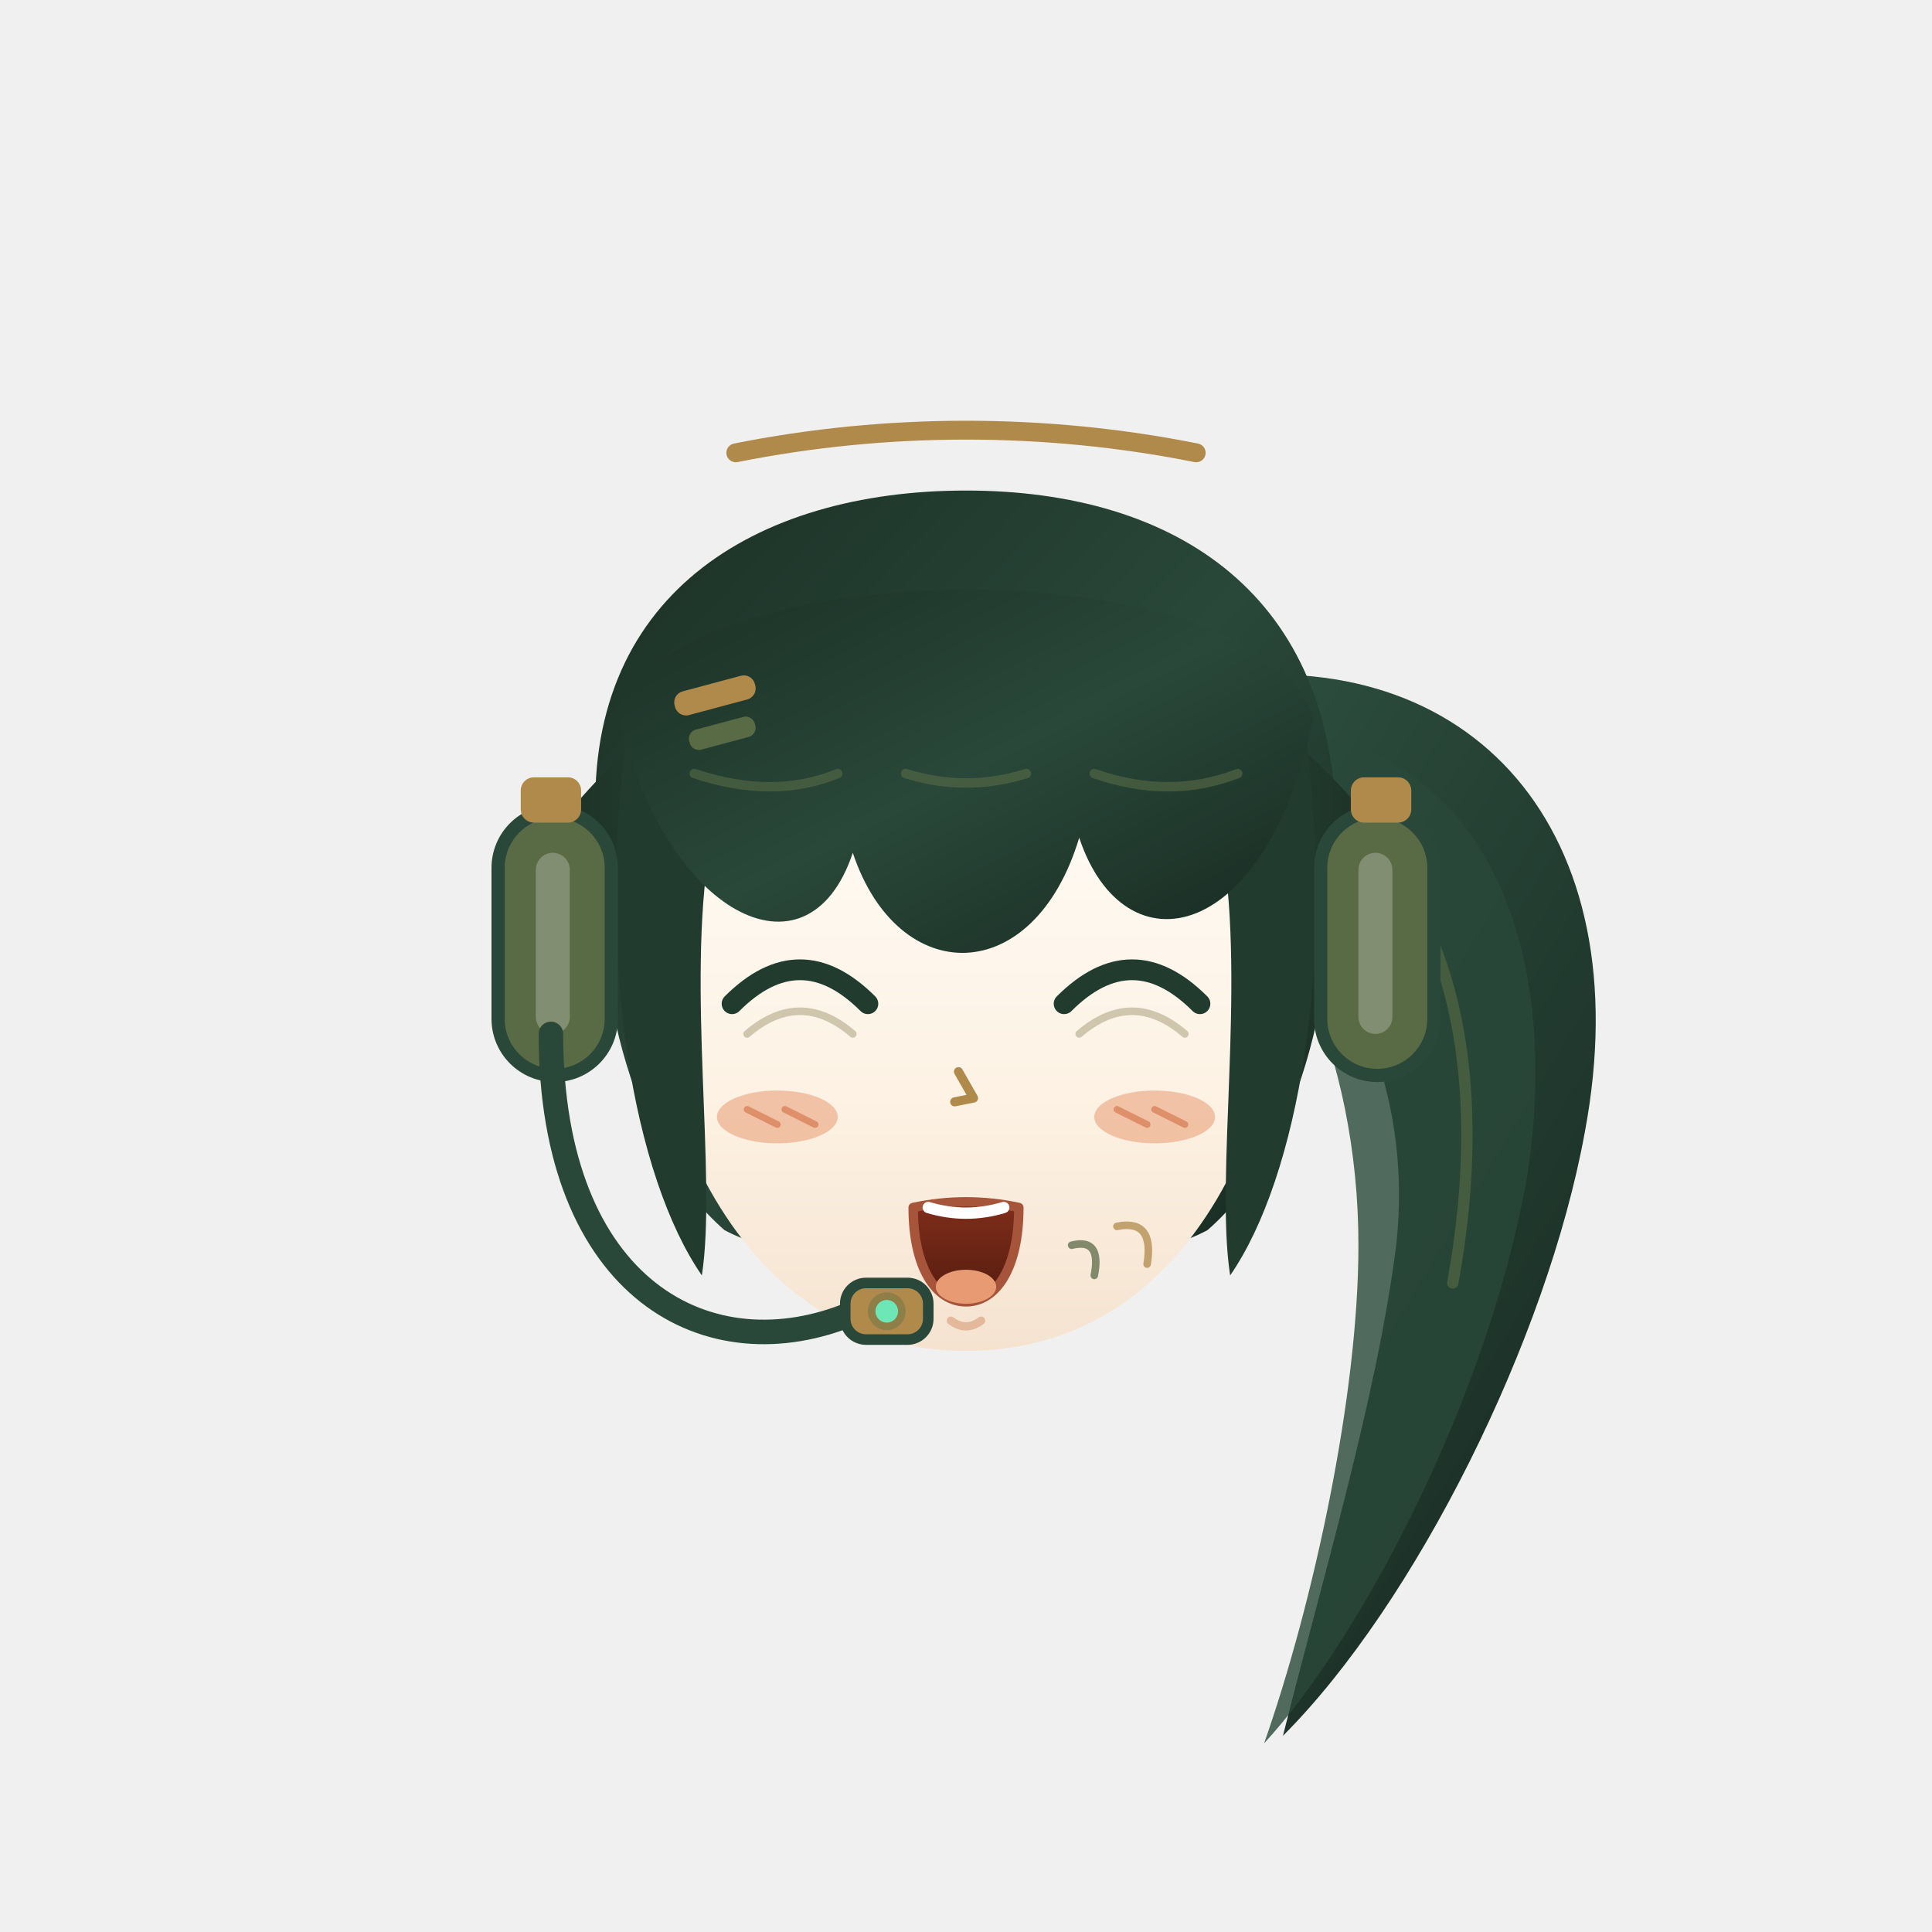
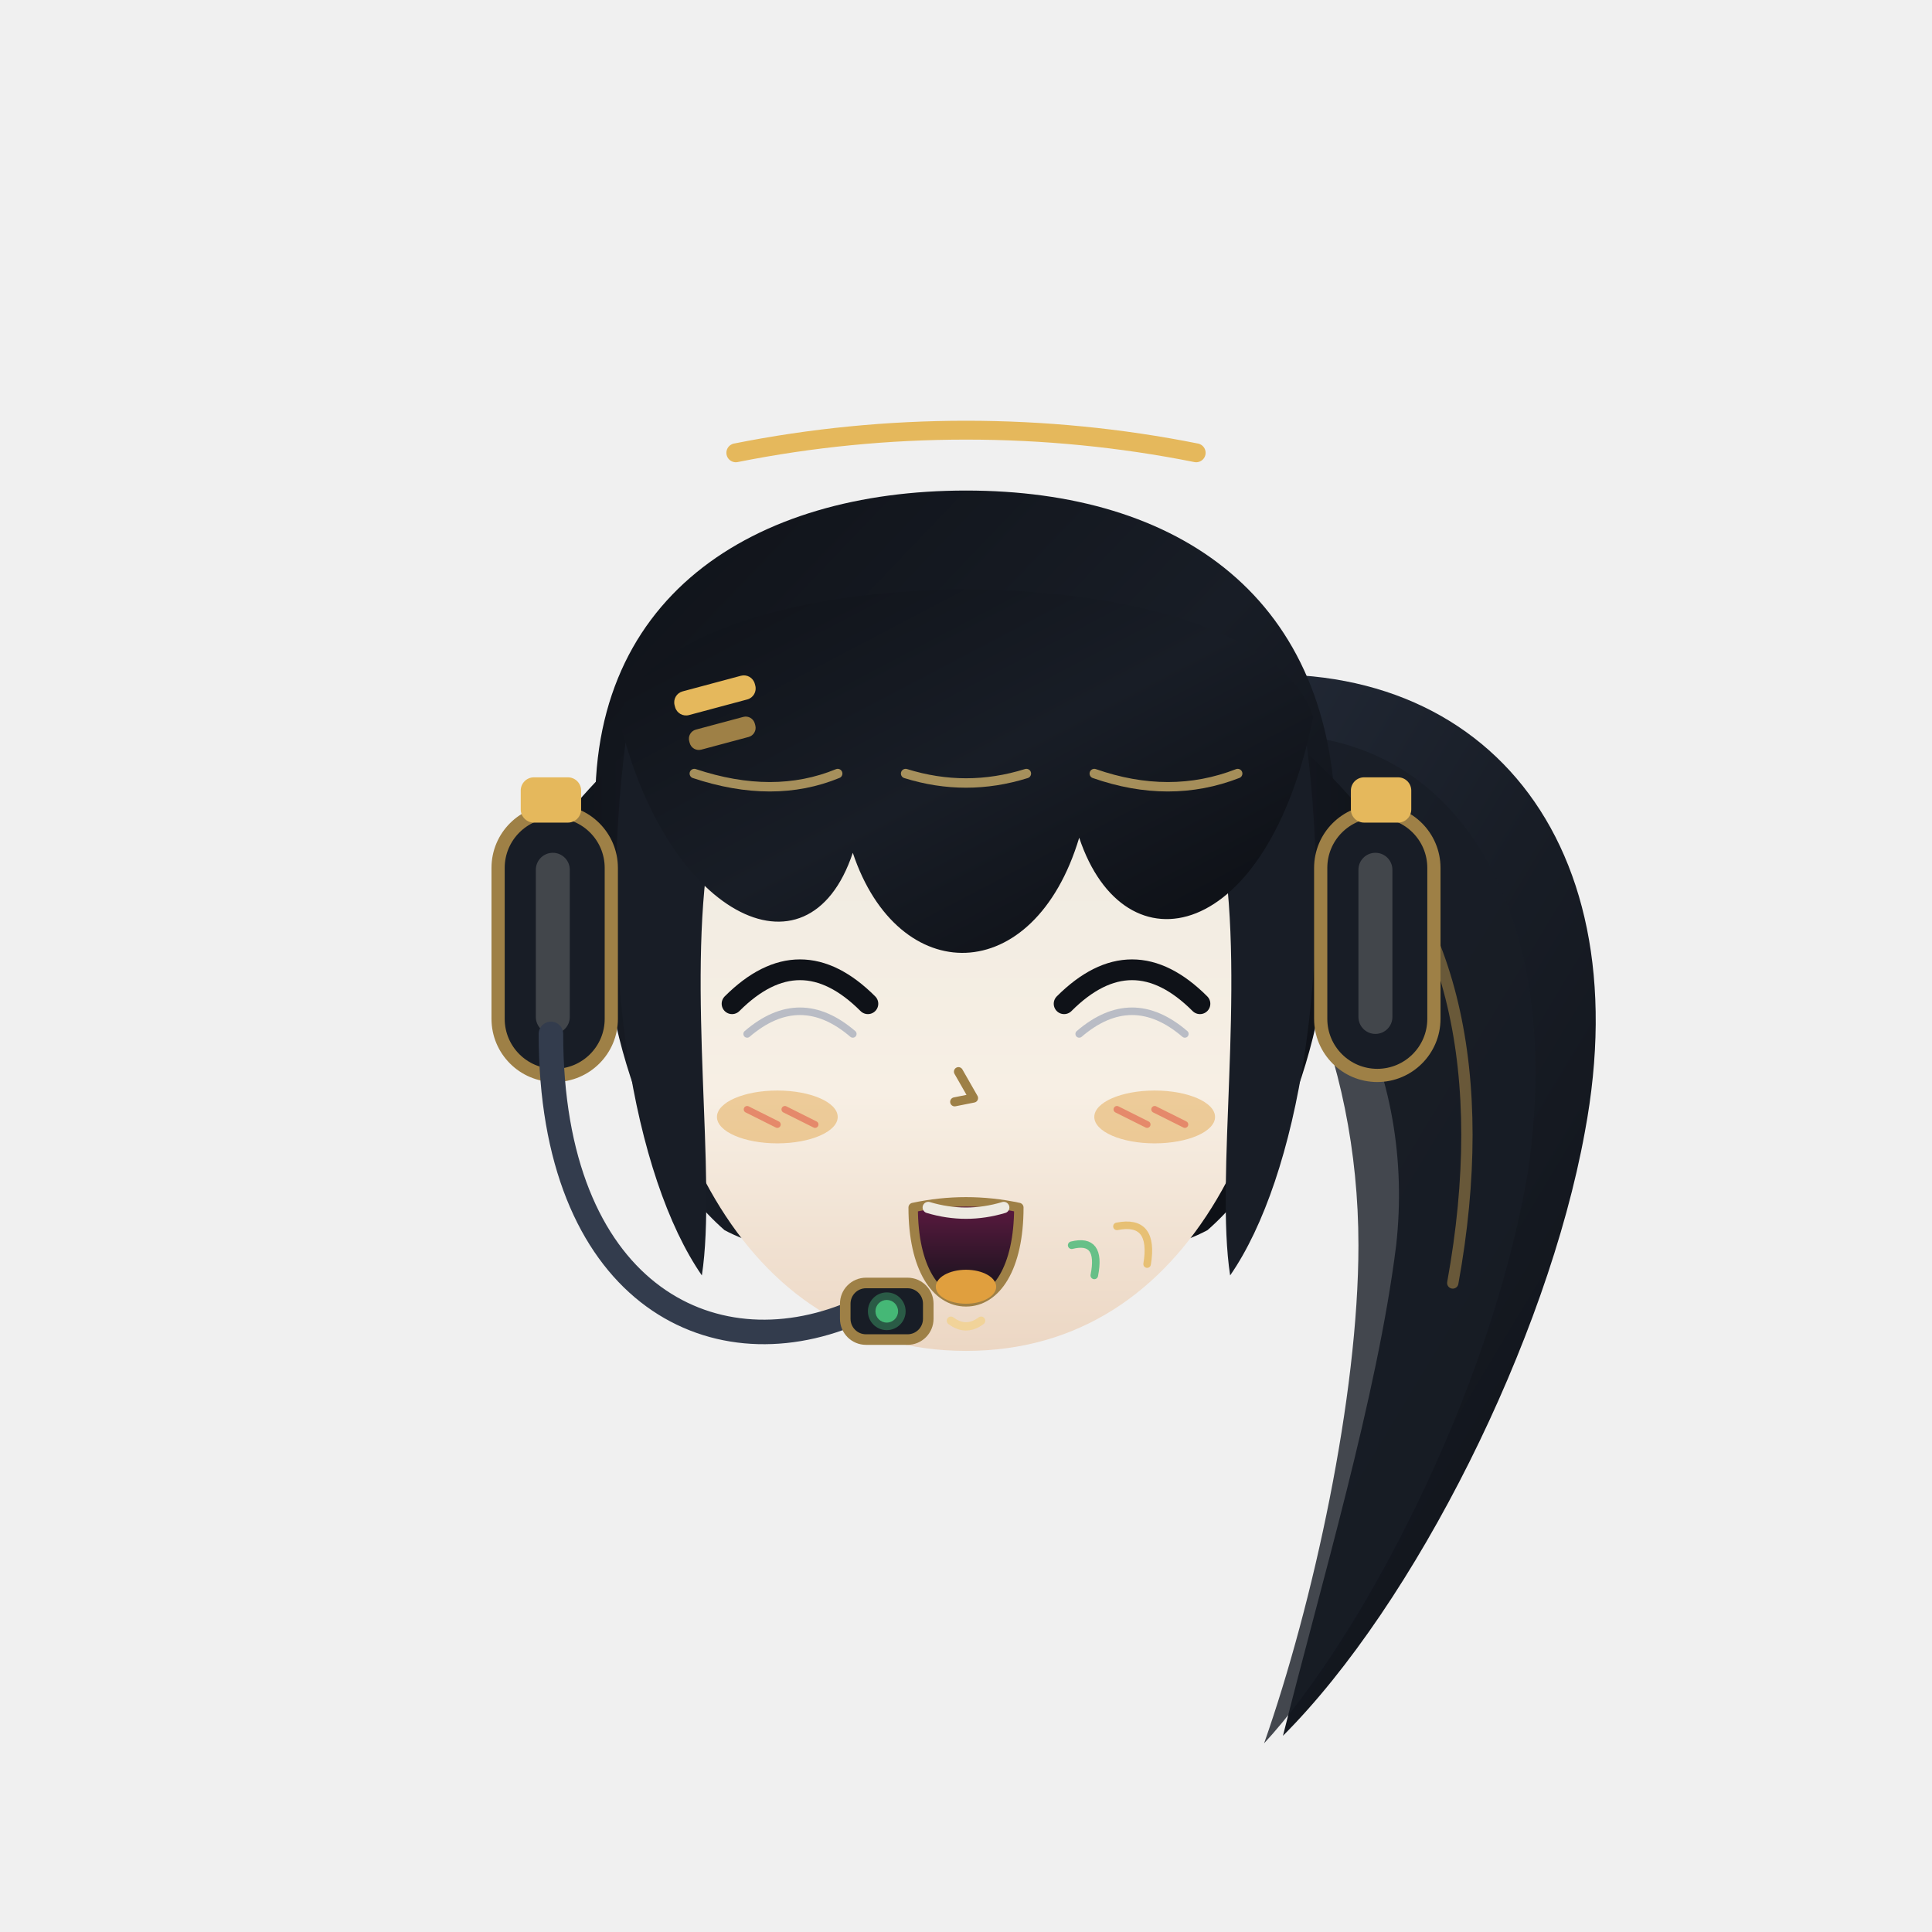
<svg xmlns="http://www.w3.org/2000/svg" viewBox="0 0 512 512" width="100%" height="100%">
  <defs>
    <linearGradient id="skinGrad" x1="0%" y1="0%" x2="0%" y2="100%">
-       <stop offset="0%" stop-color="#FFFDF9" />
-       <stop offset="60%" stop-color="#FDF2E4" />
-       <stop offset="100%" stop-color="#F5E3D0" />
+       <stop offset="0%" stop-color="#EDEAE1" />
+       <stop offset="60%" stop-color="#F7EFE4" />
+       <stop offset="100%" stop-color="#ECD7C4" />
    </linearGradient>
    <linearGradient id="hairGrad" x1="0%" y1="0%" x2="100%" y2="100%">
-       <stop offset="0%" stop-color="#1B2F25" />
-       <stop offset="50%" stop-color="#29483A" />
-       <stop offset="100%" stop-color="#172820" />
+       <stop offset="0%" stop-color="#0F1218" />
+       <stop offset="50%" stop-color="#181D26" />
+       <stop offset="100%" stop-color="#0B0D12" />
    </linearGradient>
    <linearGradient id="ponyGrad" x1="20%" y1="0%" x2="90%" y2="100%">
-       <stop offset="0%" stop-color="#2D4F3F" />
-       <stop offset="40%" stop-color="#243F33" />
-       <stop offset="100%" stop-color="#182A22" />
+       <stop offset="0%" stop-color="#222936" />
+       <stop offset="40%" stop-color="#181D26" />
+       <stop offset="100%" stop-color="#0F1218" />
    </linearGradient>
    <linearGradient id="headbandGrad" x1="0%" y1="0%" x2="100%" y2="0%">
-       <stop offset="0%" stop-color="#1B2F25" />
-       <stop offset="50%" stop-color="#345B4A" />
-       <stop offset="100%" stop-color="#1B2F25" />
+       <stop offset="0%" stop-color="#0F1218" />
+       <stop offset="50%" stop-color="#222936" />
+       <stop offset="100%" stop-color="#0F1218" />
    </linearGradient>
    <linearGradient id="ribbonGrad" x1="0%" y1="0%" x2="100%" y2="100%">
-       <stop offset="0%" stop-color="#C9A35F" />
-       <stop offset="100%" stop-color="#9C773B" />
+       <stop offset="0%" stop-color="#F3CE7A" />
+       <stop offset="100%" stop-color="#9E8046" />
    </linearGradient>
    <linearGradient id="mouthGrad" x1="0%" y1="0%" x2="0%" y2="100%">
-       <stop offset="0%" stop-color="#802E1B" />
-       <stop offset="100%" stop-color="#541B0E" />
+       <stop offset="0%" stop-color="#5E1A41" />
+       <stop offset="100%" stop-color="#0F1218" />
    </linearGradient>
  </defs>
  <path d="M 320 180             C 390 170, 435 220, 420 300             C 410 355, 375 425, 340 460             C 350 420, 365 370, 370 330             C 375 285, 355 240, 305 210 Z" fill="url(#ponyGrad)" />
-   <path d="M 330 195             C 385 190, 415 240, 405 310             C 395 370, 360 435, 335 462             C 348 425, 360 370, 360 330             C 360 280, 340 235, 310 215 Z" fill="#29483A" opacity="0.8" />
-   <path d="M 355 215 C 385 240, 395 285, 385 340" fill="none" stroke="#596B45" stroke-width="3" stroke-linecap="round" opacity="0.6" />
-   <ellipse cx="320" cy="190" rx="16" ry="22" transform="rotate(-25 320 190)" fill="url(#ribbonGrad)" stroke="#29483A" stroke-width="3.5" />
-   <ellipse cx="320" cy="190" rx="9" ry="15" transform="rotate(-25 320 190)" fill="#B08A4A" />
-   <path d="M 326 205 C 340 225, 335 245, 328 260 C 324 245, 326 230, 320 212 Z" fill="#B08A4A" stroke="#29483A" stroke-width="2" />
+   <path d="M 330 195             C 385 190, 415 240, 405 310             C 395 370, 360 435, 335 462             C 348 425, 360 370, 360 330             C 360 280, 340 235, 310 215 Z" fill="#181D26" opacity="0.8" />
+   <path d="M 355 215 C 385 240, 395 285, 385 340" fill="none" stroke="#9E8046" stroke-width="3" stroke-linecap="round" opacity="0.6" />
+   <ellipse cx="320" cy="190" rx="16" ry="22" transform="rotate(-25 320 190)" fill="url(#ribbonGrad)" stroke="#181D26" stroke-width="3.5" />
+   <ellipse cx="320" cy="190" rx="9" ry="15" transform="rotate(-25 320 190)" fill="#E5B85C" />
+   <path d="M 326 205 C 340 225, 335 245, 328 260 C 324 245, 326 230, 320 212 Z" fill="#E5B85C" stroke="#181D26" stroke-width="2" />
  <path d="M 158 220             C 154 158, 200 130, 256 130             C 312 130, 354 158, 354 220             C 354 265, 344 305, 320 326             C 294 340, 218 340, 192 326             C 168 305, 158 265, 158 220 Z" fill="url(#hairGrad)" />
  <path d="M 168 225             C 168 295, 196 358, 256 358             C 316 358, 344 295, 344 225             C 344 175, 168 175, 168 225 Z" fill="url(#skinGrad)" />
  <path d="M 142 245 A 130 138 0 0 1 370 245" fill="none" stroke="url(#headbandGrad)" stroke-width="18" stroke-linecap="round" />
-   <path d="M 195 120 C 235 112, 277 112, 317 120" fill="none" stroke="#B08A4A" stroke-width="5" stroke-linecap="round" />
-   <path d="M 166 195             C 158 255, 168 312, 186 338             C 190 312, 182 262, 188 225 Z" fill="#213B2F" />
-   <path d="M 346 195             C 354 255, 344 312, 326 338             C 322 312, 330 262, 324 225 Z" fill="#213B2F" />
+   <path d="M 195 120 C 235 112, 277 112, 317 120" fill="none" stroke="#E5B85C" stroke-width="5" stroke-linecap="round" />
+   <path d="M 166 195             C 158 255, 168 312, 186 338             C 190 312, 182 262, 188 225 Z" fill="#181D26" />
+   <path d="M 346 195             C 354 255, 344 312, 326 338             C 322 312, 330 262, 324 225 Z" fill="#181D26" />
  <path d="M 164 190             C 176 242, 214 262, 226 226             C 238 262, 274 262, 286 222             C 298 258, 336 250, 348 190             C 334 145, 178 145, 164 190 Z" fill="url(#hairGrad)" />
-   <path d="M 184 205 Q 205 212, 222 205" fill="none" stroke="#596B45" stroke-width="2.5" stroke-linecap="round" opacity="0.6" />
-   <path d="M 240 205 Q 256 210, 272 205" fill="none" stroke="#596B45" stroke-width="2.5" stroke-linecap="round" opacity="0.6" />
-   <path d="M 290 205 Q 310 212, 328 205" fill="none" stroke="#596B45" stroke-width="2.5" stroke-linecap="round" opacity="0.6" />
-   <rect x="178" y="184" width="22" height="6.5" rx="3" transform="rotate(-15 178 184)" fill="#B08A4A" />
-   <rect x="182" y="194" width="18" height="5.5" rx="2.5" transform="rotate(-15 182 194)" fill="#596B45" />
+   <path d="M 184 205 Q 205 212, 222 205" fill="none" stroke="#F3CE7A" stroke-width="2.5" stroke-linecap="round" opacity="0.65" />
+   <path d="M 240 205 Q 256 210, 272 205" fill="none" stroke="#F3CE7A" stroke-width="2.5" stroke-linecap="round" opacity="0.65" />
+   <path d="M 290 205 Q 310 212, 328 205" fill="none" stroke="#F3CE7A" stroke-width="2.5" stroke-linecap="round" opacity="0.65" />
+   <rect x="178" y="184" width="22" height="6.5" rx="3" transform="rotate(-15 178 184)" fill="#E5B85C" />
+   <rect x="182" y="194" width="18" height="5.5" rx="2.5" transform="rotate(-15 182 194)" fill="#9E8046" />
  <g id="leftEyeHappy">
-     <path d="M 194 266 Q 212 248, 230 266" fill="none" stroke="#213B2F" stroke-width="5.5" stroke-linecap="round" />
-     <path d="M 198 274 Q 212 262, 226 274" fill="none" stroke="#BDB094" stroke-width="2" stroke-linecap="round" opacity="0.7" />
+     <path d="M 194 266 Q 212 248, 230 266" fill="none" stroke="#0F1218" stroke-width="5.5" stroke-linecap="round" />
+     <path d="M 198 274 Q 212 262, 226 274" fill="none" stroke="#9FA7B8" stroke-width="2" stroke-linecap="round" opacity="0.7" />
  </g>
  <g id="rightEyeHappy">
-     <path d="M 282 266 Q 300 248, 318 266" fill="none" stroke="#213B2F" stroke-width="5.5" stroke-linecap="round" />
-     <path d="M 286 274 Q 300 262, 314 274" fill="none" stroke="#BDB094" stroke-width="2" stroke-linecap="round" opacity="0.7" />
+     <path d="M 282 266 Q 300 248, 318 266" fill="none" stroke="#0F1218" stroke-width="5.5" stroke-linecap="round" />
+     <path d="M 286 274 Q 300 262, 314 274" fill="none" stroke="#9FA7B8" stroke-width="2" stroke-linecap="round" opacity="0.7" />
  </g>
-   <path d="M 254 284 L 258 291 L 253 292" fill="none" stroke="#B08A4A" stroke-width="2.4" stroke-linecap="round" stroke-linejoin="round" />
-   <ellipse cx="206" cy="296" rx="16" ry="7" fill="#E89B73" opacity="0.55" />
-   <ellipse cx="306" cy="296" rx="16" ry="7" fill="#E89B73" opacity="0.55" />
-   <line x1="198" y1="294" x2="206" y2="298" stroke="#D16E43" stroke-width="1.8" stroke-linecap="round" opacity="0.6" />
-   <line x1="208" y1="294" x2="216" y2="298" stroke="#D16E43" stroke-width="1.8" stroke-linecap="round" opacity="0.6" />
-   <line x1="296" y1="294" x2="304" y2="298" stroke="#D16E43" stroke-width="1.8" stroke-linecap="round" opacity="0.6" />
-   <line x1="306" y1="294" x2="314" y2="298" stroke="#D16E43" stroke-width="1.8" stroke-linecap="round" opacity="0.6" />
+   <path d="M 254 284 L 258 291 L 253 292" fill="none" stroke="#9E8046" stroke-width="2.4" stroke-linecap="round" stroke-linejoin="round" />
+   <ellipse cx="206" cy="296" rx="16" ry="7" fill="#E09F3E" opacity="0.45" />
+   <ellipse cx="306" cy="296" rx="16" ry="7" fill="#E09F3E" opacity="0.45" />
+   <line x1="198" y1="294" x2="206" y2="298" stroke="#E05345" stroke-width="1.8" stroke-linecap="round" opacity="0.55" />
+   <line x1="208" y1="294" x2="216" y2="298" stroke="#E05345" stroke-width="1.8" stroke-linecap="round" opacity="0.55" />
+   <line x1="296" y1="294" x2="304" y2="298" stroke="#E05345" stroke-width="1.8" stroke-linecap="round" opacity="0.55" />
+   <line x1="306" y1="294" x2="314" y2="298" stroke="#E05345" stroke-width="1.8" stroke-linecap="round" opacity="0.55" />
  <g id="mouthSpeaking">
-     <path d="M 242 320 Q 256 317, 270 320 C 270 336, 264 345, 256 345 C 248 345, 242 336, 242 320 Z" fill="url(#mouthGrad)" stroke="#A7553A" stroke-width="2.5" stroke-linejoin="round" />
-     <path d="M 246 320 Q 256 323, 266 320" fill="none" stroke="#FFFFFF" stroke-width="3" stroke-linecap="round" />
-     <ellipse cx="256" cy="341" rx="8" ry="4.5" fill="#E89B73" />
-     <path d="M 252 350 Q 256 353, 260 350" fill="none" stroke="#D99B77" stroke-width="2.2" stroke-linecap="round" opacity="0.6" />
+     <path d="M 242 320 Q 256 317, 270 320 C 270 336, 264 345, 256 345 C 248 345, 242 336, 242 320 Z" fill="url(#mouthGrad)" stroke="#9E8046" stroke-width="2.5" stroke-linejoin="round" />
+     <path d="M 246 320 Q 256 323, 266 320" fill="none" stroke="#EDEAE1" stroke-width="3" stroke-linecap="round" />
+     <ellipse cx="256" cy="341" rx="8" ry="4.5" fill="#E09F3E" />
+     <path d="M 252 350 Q 256 353, 260 350" fill="none" stroke="#F3CE7A" stroke-width="2.2" stroke-linecap="round" opacity="0.6" />
  </g>
  <g id="leftEarPad">
-     <rect x="132" y="215" width="30" height="70" rx="15" fill="#596B45" stroke="#29483A" stroke-width="3.5" />
-     <rect x="142" y="226" width="9" height="48" rx="4.5" fill="#FAF7F2" opacity="0.25" />
-     <rect x="138" y="206" width="16" height="12" rx="3.5" fill="#B08A4A" />
+     <rect x="132" y="215" width="30" height="70" rx="15" fill="#181D26" stroke="#9E8046" stroke-width="3.5" />
+     <rect x="142" y="226" width="9" height="48" rx="4.5" fill="#EDEAE1" opacity="0.2" />
+     <rect x="138" y="206" width="16" height="12" rx="3.5" fill="#E5B85C" />
  </g>
  <g id="rightEarPad">
-     <rect x="350" y="215" width="30" height="70" rx="15" fill="#596B45" stroke="#29483A" stroke-width="3.5" />
-     <rect x="360" y="226" width="9" height="48" rx="4.5" fill="#FAF7F2" opacity="0.25" />
-     <rect x="358" y="206" width="16" height="12" rx="3.5" fill="#B08A4A" />
+     <rect x="350" y="215" width="30" height="70" rx="15" fill="#181D26" stroke="#9E8046" stroke-width="3.5" />
+     <rect x="360" y="226" width="9" height="48" rx="4.5" fill="#EDEAE1" opacity="0.2" />
+     <rect x="358" y="206" width="16" height="12" rx="3.5" fill="#E5B85C" />
  </g>
-   <path d="M 146 274 C 146 342, 188 364, 226 348" fill="none" stroke="#29483A" stroke-width="6.5" stroke-linecap="round" />
-   <rect x="224" y="340" width="22" height="15" rx="5.5" fill="#B08A4A" stroke="#29483A" stroke-width="2.8" />
-   <circle cx="235" cy="347.5" r="5" fill="#596B45" opacity="0.4" />
-   <circle cx="235" cy="347.5" r="3" fill="#6EE7B7" />
-   <g opacity="0.75">
-     <path d="M 284 330 Q 292 328, 290 338" fill="none" stroke="#596B45" stroke-width="2" stroke-linecap="round" />
-     <path d="M 296 325 Q 306 323, 304 335" fill="none" stroke="#B08A4A" stroke-width="2" stroke-linecap="round" />
+   <path d="M 146 274 C 146 342, 188 364, 226 348" fill="none" stroke="#333C4D" stroke-width="6.5" stroke-linecap="round" />
+   <rect x="224" y="340" width="22" height="15" rx="5.5" fill="#181D26" stroke="#9E8046" stroke-width="2.8" />
+   <circle cx="235" cy="347.5" r="5" fill="#45B876" opacity="0.4" />
+   <circle cx="235" cy="347.5" r="3" fill="#45B876" />
+   <g opacity="0.8">
+     <path d="M 284 330 Q 292 328, 290 338" fill="none" stroke="#45B876" stroke-width="2" stroke-linecap="round" />
+     <path d="M 296 325 Q 306 323, 304 335" fill="none" stroke="#E5B85C" stroke-width="2" stroke-linecap="round" />
  </g>
</svg>
